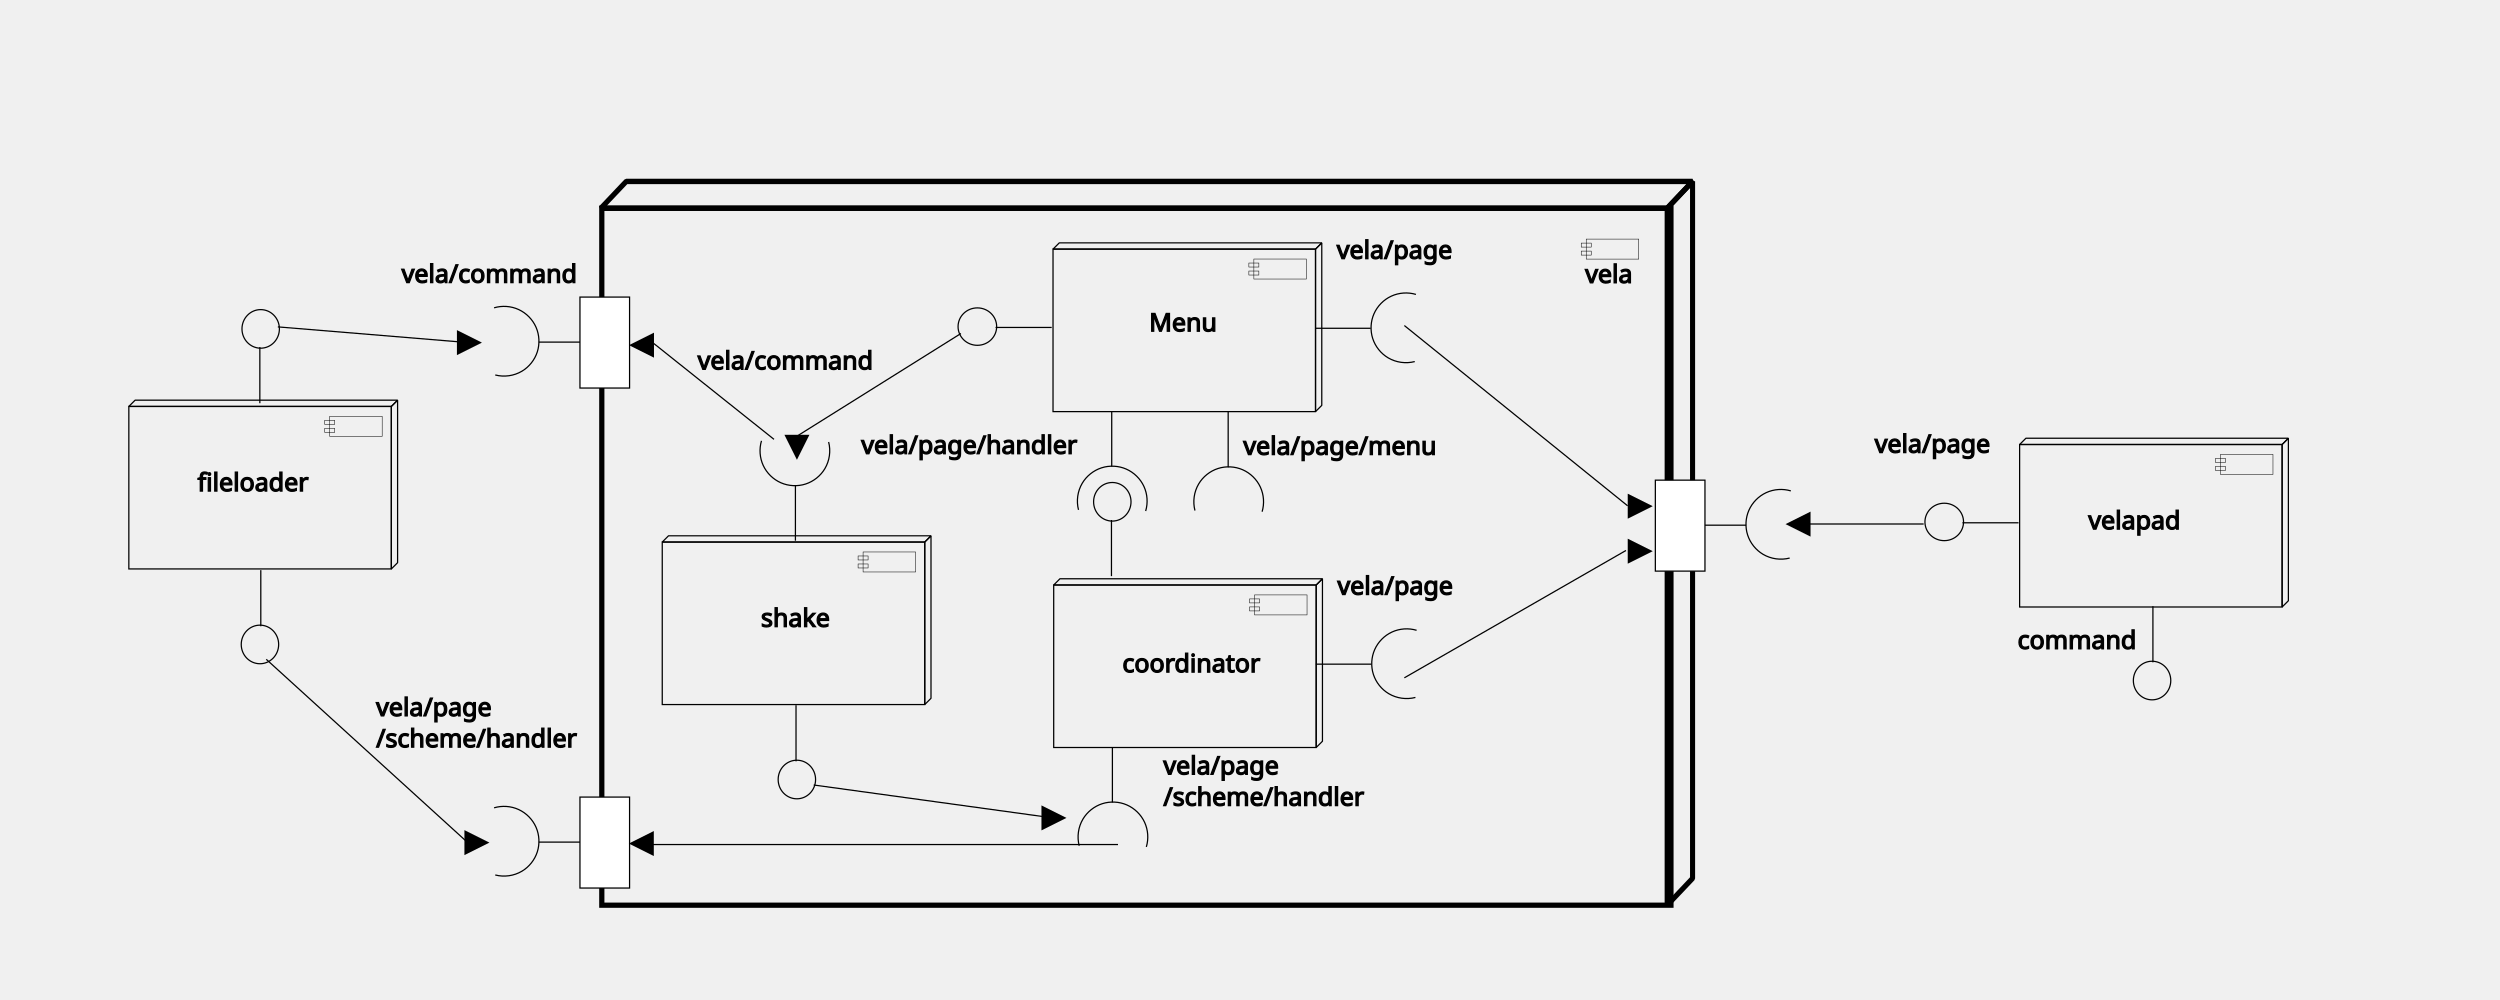
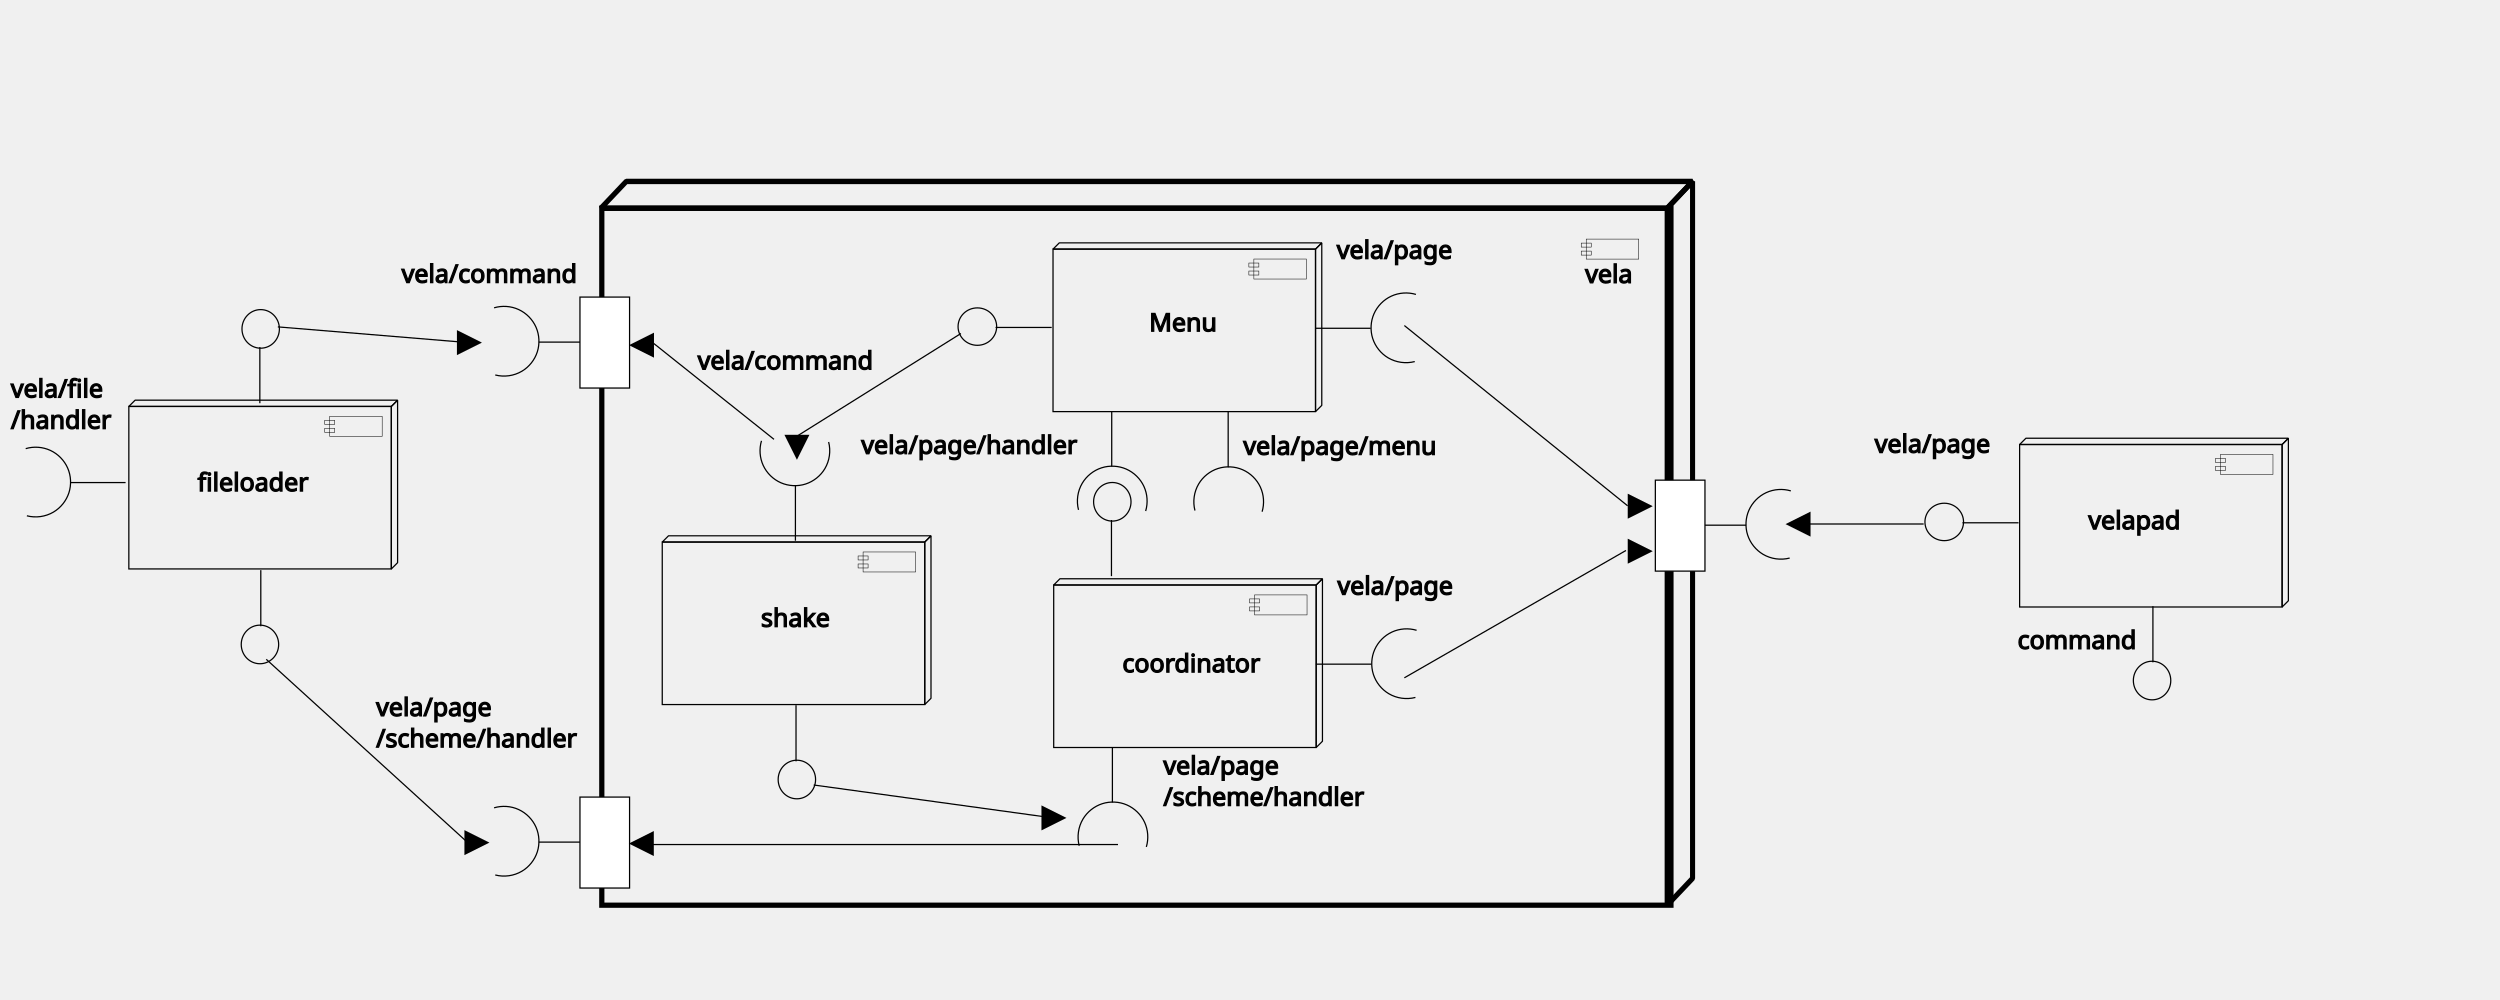
<svg xmlns="http://www.w3.org/2000/svg" viewBox="165 100 2000 800" id="svg4022" version="1.1" width="100%" height="100%" style="stroke:#000000">
  <defs id="defs4148">
    </defs>
  <style type="text/css" id="style4024">
* {
	stroke: black;
}

text {
	fill: black;
	stroke: none;
	font-size: 10px;
	font-family: sans-serif;
}

rect, ellipse {
	fill: white;
}

polygon {
	stroke-miterlimit: 1;
	fill: white;
}
</style>
  <text xml:space="preserve" style="font-size:40px;font-style:normal;font-weight:normal;line-height:125%;letter-spacing:0px;word-spacing:0px;fill:#000000;fill-opacity:1;stroke:none;font-family:Sans;-inkscape-font-specification:Sans" x="225.602" y="1067.237" id="text4386">
    <tspan id="tspan4388" style="font-style:normal;stroke:#000000;-inkscape-font-specification:Sans" x="225.602" y="1067.237" />
  </text>
  <text xml:space="preserve" style="font-size:20px;font-style:normal;font-weight:normal;line-height:125%;letter-spacing:0px;word-spacing:0px;fill:#000000;fill-opacity:1;stroke:none;font-family:Sans;-inkscape-font-specification:Sans" x="723.169" y="395.487" id="text7146">
    <tspan id="tspan7148" style="stroke:#000000" x="723.169" y="395.487">vela/command</tspan>
  </text>
  <g id="g4231" transform="translate(-0.58463,348.7692)" style="stroke:#000000">
    <rect style="fill:none;stroke:#000000" id="rect4044-5-4-2-4-6" height="130" width="210" y="184.874" x="695.381" />
    <g transform="translate(149.5207,45.45247)" style="fill:none;stroke:#000000" id="g3301-9-0-7-7">
      <polygon points="590,235 585,240 375,240 380,235 " id="polygon4046-6-2-15-7-7" transform="translate(170.8606,-100.578)" style="fill:none;stroke:#000000;stroke-miterlimit:1" />
      <polygon points="590,365 585,370 585,240 590,235 " id="polygon4048-6-0-8-5-5" transform="translate(170.8606,-100.578)" style="fill:none;stroke:#000000;stroke-miterlimit:1" />
    </g>
    <g style="fill:none;stroke:#000000" transform="matrix(0.4,0,0,0.4,698.053,140.807)" id="g4274-8-3-5-4-4-5">
      <rect style="fill:none;stroke:#000000" x="395" y="130" width="105" height="40" id="rect4090-5-5-8-8-9-4" />
      <rect style="fill:none;stroke:#000000" x="385" y="138" width="20" height="8" id="rect4092-1-9-4-9-9-1" />
      <rect style="fill:none;stroke:#000000" x="385" y="154" width="20" height="8" id="rect4094-3-4-9-7-2-7" />
    </g>
  </g>
  <text xml:space="preserve" style="font-size:20px;font-style:normal;font-weight:normal;line-height:125%;letter-spacing:0px;word-spacing:0px;fill:#000000;fill-opacity:1;stroke:none;font-family:Sans;-inkscape-font-specification:Sans" x="773.783" y="601.371" id="text4287">
    <tspan id="tspan4289" style="stroke:#000000" x="773.783" y="601.371">shake</tspan>
  </text>
  <g id="g7115" transform="matrix(0,-1,-1,0,1009.32,978.6738)" style="stroke:#000000">
    <path d="m 309.669,27.077 c 0,8.267 -6.911,14.969 -15.437,14.969 -8.525,0 -15.437,-6.702 -15.437,-14.969 0,-8.267 6.911,-14.969 15.437,-14.969 8.525,0 15.437,6.702 15.437,14.969 z" id="path4963-2-2-4-4-5-4" style="opacity:0.99;fill:none;stroke:#000000;stroke-width:1;stroke-linecap:butt;stroke-linejoin:bevel;stroke-miterlimit:0;stroke-opacity:1;stroke-dasharray:none" transform="matrix(1,0,0,-1,-39.16464,233.9039)" />
    <path id="path3930" d="m 269.618,207.504 44.907,0" style="fill:none;stroke:#000000;stroke-width:1px;stroke-linecap:butt;stroke-linejoin:miter;stroke-opacity:1" />
  </g>
  <g id="g4341" transform="matrix(-1,0,0,-1,1240.719,805.8995)" style="stroke:#000000">
    <path id="path4999-4-0-0-3-8" d="m 466.536,353.247 c 1.933,-6.453 1.424,-13.606 -1.404,-19.721 -2.828,-6.114 -7.949,-11.134 -14.118,-13.84 -6.169,-2.705 -13.331,-3.072 -19.745,-1.011 -6.413,2.062 -12.02,6.533 -15.458,12.326 -3.757,6.333 -4.861,14.185 -2.995,21.308" style="fill:none;stroke:#000000;stroke-width:1px;stroke-linecap:butt;stroke-linejoin:miter;stroke-opacity:1" />
    <path id="path4337" d="m 439.385,317.662 0,-44.323" style="fill:none;stroke:#000000;stroke-width:1px;stroke-linecap:butt;stroke-linejoin:miter;stroke-opacity:1" />
  </g>
  <text xml:space="preserve" style="font-size:40px;font-style:normal;font-weight:normal;line-height:125%;letter-spacing:0px;word-spacing:0px;fill:#000000;fill-opacity:1;stroke:none;font-family:Sans;-inkscape-font-specification:Sans" x="608.925" y="1069.962" id="text4386-7">
    <tspan id="tspan4388-9" style="font-style:normal;stroke:#000000;-inkscape-font-specification:Sans" x="608.925" y="1069.962" />
  </text>
  <g id="g4231-2" transform="translate(1085.323,270.7242)" style="stroke:#000000">
    <rect style="fill:none;stroke:#000000" id="rect4044-5-4-2-4-6-7" height="130" width="210" y="184.874" x="695.381" />
    <g transform="translate(149.5207,45.45247)" style="fill:none;stroke:#000000" id="g3301-9-0-7-7-9">
      <polygon points="590,235 585,240 375,240 380,235 " id="polygon4046-6-2-15-7-7-1" transform="translate(170.8606,-100.578)" style="fill:none;stroke:#000000;stroke-miterlimit:1" />
      <polygon points="590,365 585,370 585,240 590,235 " id="polygon4048-6-0-8-5-5-3" transform="translate(170.8606,-100.578)" style="fill:none;stroke:#000000;stroke-miterlimit:1" />
    </g>
    <g style="fill:none;stroke:#000000" transform="matrix(0.4,0,0,0.4,698.053,140.807)" id="g4274-8-3-5-4-4-5-9">
      <rect style="fill:none;stroke:#000000" x="395" y="130" width="105" height="40" id="rect4090-5-5-8-8-9-4-6" />
      <rect style="fill:none;stroke:#000000" x="385" y="138" width="20" height="8" id="rect4092-1-9-4-9-9-1-6" />
      <rect style="fill:none;stroke:#000000" x="385" y="154" width="20" height="8" id="rect4094-3-4-9-7-2-7-8" />
    </g>
  </g>
  <g transform="translate(1465.323,310.7242)" style="stroke:#000000" id="g7115-5">
    <path d="m 309.669,27.077 c 0,8.267 -6.911,14.969 -15.437,14.969 -8.525,0 -15.437,-6.702 -15.437,-14.969 0,-8.267 6.911,-14.969 15.437,-14.969 8.525,0 15.437,6.702 15.437,14.969 z" id="path4963-2-2-4-4-5-4-77" style="opacity:0.99;fill:none;stroke:#000000;stroke-width:1;stroke-linecap:butt;stroke-linejoin:bevel;stroke-miterlimit:0;stroke-opacity:1;stroke-dasharray:none" transform="matrix(1,0,0,-1,-39.16464,233.9039)" />
    <path id="path3930-5" d="m 269.618,207.504 44.907,0" style="fill:none;stroke:#000000;stroke-width:1px;stroke-linecap:butt;stroke-linejoin:miter;stroke-opacity:1" />
  </g>
  <text xml:space="preserve" style="font-size:20px;font-style:normal;font-weight:normal;line-height:125%;letter-spacing:0px;word-spacing:0px;fill:#000000;fill-opacity:1;stroke:none;font-family:Sans;-inkscape-font-specification:Sans" x="1664.775" y="462.095" id="text4283-0">
    <tspan id="tspan4285-2" style="stroke:#000000" x="1664.775" y="462.095">vela/page</tspan>
  </text>
  <text xml:space="preserve" style="font-size:20px;font-style:normal;font-weight:normal;line-height:125%;letter-spacing:0px;word-spacing:0px;fill:#000000;fill-opacity:1;stroke:none;font-family:Sans;-inkscape-font-specification:Sans" x="1835.69" y="523.326" id="text4287-1">
    <tspan id="tspan4289-8" style="stroke:#000000" x="1835.69" y="523.326">velapad</tspan>
  </text>
  <g transform="matrix(0,-1,1,0,1679.826,899.4977)" style="stroke:#000000" id="g7115-3">
    <path d="m 309.669,27.077 c 0,8.267 -6.911,14.969 -15.437,14.969 -8.525,0 -15.437,-6.702 -15.437,-14.969 0,-8.267 6.911,-14.969 15.437,-14.969 8.525,0 15.437,6.702 15.437,14.969 z" id="path4963-2-2-4-4-5-4-7" style="opacity:0.99;fill:none;stroke:#000000;stroke-width:1;stroke-linecap:butt;stroke-linejoin:bevel;stroke-miterlimit:0;stroke-opacity:1;stroke-dasharray:none" transform="matrix(1,0,0,-1,-39.16464,233.9039)" />
    <path id="path3930-2" d="m 269.618,207.504 44.907,0" style="fill:none;stroke:#000000;stroke-width:1px;stroke-linecap:butt;stroke-linejoin:miter;stroke-opacity:1" />
  </g>
  <text xml:space="preserve" style="font-size:20px;font-style:normal;font-weight:normal;line-height:125%;letter-spacing:0px;word-spacing:0px;fill:#000000;fill-opacity:1;stroke:none;font-family:Sans;-inkscape-font-specification:Sans" x="1779.077" y="619.073" id="text7146-6">
    <tspan id="tspan7148-6" style="stroke:#000000" x="1779.077" y="619.073">command</tspan>
  </text>
  <text xml:space="preserve" style="font-size:40px;font-style:normal;font-weight:normal;line-height:125%;letter-spacing:0px;word-spacing:0px;fill:#000000;fill-opacity:1;stroke:none;font-family:Sans;-inkscape-font-specification:Sans" x="568.133" y="1337.099" id="text4386-6">
    <tspan id="tspan4388-8" style="font-style:normal;stroke:#000000;-inkscape-font-specification:Sans" x="568.133" y="1337.099" />
  </text>
  <text xml:space="preserve" style="font-size:20px;font-style:normal;font-weight:normal;line-height:125%;letter-spacing:0px;word-spacing:0px;fill:#000000;fill-opacity:1;stroke:none;font-family:Sans;-inkscape-font-specification:Sans" x="1084.388" y="365.022" id="text4207">
    <tspan id="tspan4209" style="stroke:#000000" x="1084.388" y="365.022">Menu</tspan>
  </text>
  <g transform="translate(312.0387,114.421)" style="stroke:#000000" id="g4231-4">
    <rect style="fill:none;stroke:#000000" id="rect4044-5-4-2-4-6-2" height="130" width="210" y="184.874" x="695.381" />
    <g transform="translate(149.5207,45.45247)" style="fill:none;stroke:#000000" id="g3301-9-0-7-7-5">
      <polygon points="375,240 380,235 590,235 585,240 " id="polygon4046-6-2-15-7-7-8" transform="translate(170.8606,-100.578)" style="fill:none;stroke:#000000;stroke-miterlimit:1" />
      <polygon points="585,240 590,235 590,365 585,370 " id="polygon4048-6-0-8-5-5-5" transform="translate(170.8606,-100.578)" style="fill:none;stroke:#000000;stroke-miterlimit:1" />
    </g>
    <g style="fill:none;stroke:#000000" transform="matrix(0.4,0,0,0.4,698.053,140.807)" id="g4274-8-3-5-4-4-5-3">
      <rect style="fill:none;stroke:#000000" x="395" y="130" width="105" height="40" id="rect4090-5-5-8-8-9-4-7" />
      <rect style="fill:none;stroke:#000000" x="385" y="138" width="20" height="8" id="rect4092-1-9-4-9-9-1-11" />
      <rect style="fill:none;stroke:#000000" x="385" y="154" width="20" height="8" id="rect4094-3-4-9-7-2-7-4" />
    </g>
  </g>
  <text xml:space="preserve" style="font-size:20px;font-style:normal;font-weight:normal;line-height:125%;letter-spacing:0px;word-spacing:0px;fill:#000000;fill-opacity:1;stroke:none;font-family:Sans;-inkscape-font-specification:Sans" x="1234.444" y="306.956" id="text4283-2">
    <tspan id="tspan4285-8" style="stroke:#000000" x="1234.444" y="306.956">vela/page</tspan>
  </text>
  <g transform="translate(674.9924,155.5846)" style="stroke:#000000" id="g4345">
    <path id="path4999-4-0-0-3" d="m 622.745,179.947 c -6.453,-1.933 -13.606,-1.424 -19.721,1.404 -6.114,2.828 -11.134,7.949 -13.84,14.118 -2.705,6.169 -3.072,13.331 -1.011,19.745 2.062,6.413 6.533,12.02 12.326,15.458 6.333,3.757 14.185,4.861 21.308,2.995" style="fill:none;stroke:#000000;stroke-width:1px;stroke-linecap:butt;stroke-linejoin:miter;stroke-opacity:1" />
    <path id="path4331" d="m 586.583,207.036 -44.439,0" style="fill:none;stroke:#000000;stroke-width:1px;stroke-linecap:butt;stroke-linejoin:miter;stroke-opacity:1" />
  </g>
  <g id="g4341-4" transform="translate(614.9924,155.5846)" style="stroke:#000000">
    <path id="path4999-4-0-0-3-8-2" d="m 466.536,353.247 c 1.933,-6.453 1.424,-13.606 -1.404,-19.721 -2.828,-6.114 -7.949,-11.134 -14.118,-13.84 -6.169,-2.705 -13.331,-3.072 -19.745,-1.011 -6.413,2.062 -12.02,6.533 -15.458,12.326 -3.757,6.333 -4.861,14.185 -2.995,21.308" style="fill:none;stroke:#000000;stroke-width:1px;stroke-linecap:butt;stroke-linejoin:miter;stroke-opacity:1" />
    <path id="path4337-3" d="m 439.385,317.662 0,-44.323" style="fill:none;stroke:#000000;stroke-width:1px;stroke-linecap:butt;stroke-linejoin:miter;stroke-opacity:1" />
  </g>
  <g id="g16736" transform="translate(540,1220)" style="stroke:#000000">
    <path d="m 309.669,27.077 c 0,8.267 -6.911,14.969 -15.437,14.969 -8.525,0 -15.437,-6.702 -15.437,-14.969 0,-8.267 6.911,-14.969 15.437,-14.969 8.525,0 15.437,6.702 15.437,14.969 z" id="path4963-2-2-4-4-5-4-9" style="opacity:0.99;fill:none;stroke:#000000;stroke-width:1;stroke-linecap:butt;stroke-linejoin:bevel;stroke-miterlimit:0;stroke-opacity:1;stroke-dasharray:none" transform="matrix(1,0,0,-1,112.6546,-831.6426)" />
    <path id="path3930-1" d="m 421.438,-858.042 44.907,0" style="fill:none;stroke:#000000;stroke-width:1px;stroke-linecap:butt;stroke-linejoin:miter;stroke-opacity:1" />
  </g>
  <text xml:space="preserve" style="font-size:20px;font-style:normal;font-weight:normal;line-height:125%;letter-spacing:0px;word-spacing:0px;fill:#000000;fill-opacity:1;stroke:none;font-family:Sans;-inkscape-font-specification:Sans" x="1159.677" y="463.734" id="text4325-4">
    <tspan id="tspan4327-1" style="stroke:#000000" x="1159.677" y="463.734">vela/page/menu</tspan>
  </text>
  <g id="g4341-8" transform="translate(708.1479,156.1253)" style="stroke:#000000">
    <path id="path4999-4-0-0-3-8-6" d="m 466.536,353.247 c 1.933,-6.453 1.424,-13.606 -1.404,-19.721 -2.828,-6.114 -7.949,-11.134 -14.118,-13.84 -6.169,-2.705 -13.331,-3.072 -19.745,-1.011 -6.413,2.062 -12.02,6.533 -15.458,12.326 -3.757,6.333 -4.861,14.185 -2.995,21.308" style="fill:none;stroke:#000000;stroke-width:1px;stroke-linecap:butt;stroke-linejoin:miter;stroke-opacity:1" />
    <path id="path4337-6" d="m 439.385,317.662 0,-44.323" style="fill:none;stroke:#000000;stroke-width:1px;stroke-linecap:butt;stroke-linejoin:miter;stroke-opacity:1" />
  </g>
  <text xml:space="preserve" style="font-size:40px;font-style:normal;font-weight:normal;line-height:125%;letter-spacing:0px;word-spacing:0px;fill:#000000;fill-opacity:1;stroke:none;font-family:Sans;-inkscape-font-specification:Sans" x="568.674" y="1615.805" id="text4386-5">
    <tspan id="tspan4388-89" style="font-style:normal;stroke:#000000;-inkscape-font-specification:Sans" x="568.674" y="1615.805" />
  </text>
  <g id="g11021">
    <rect style="fill:none;stroke:#000000;stroke-width:4.18" id="rect4044-5-4-2-4-6-2-1" height="557.577" width="855.32" y="266.581" x="646.442" />
    <g transform="matrix(4.062091,0,0,4.289057,-1571.635,-331.4074)" style="fill:none;stroke:#000000" id="g3301-9-0-7-7-5-2">
      <polygon points="375,240 380,235 590,235 585,240 " id="polygon4046-6-2-15-7-7-8-3" transform="translate(170.8606,-100.578)" style="fill:none;stroke:#000000;stroke-miterlimit:1" />
      <polygon points="585,240 590,235 590,365 585,370 " id="polygon4048-6-0-8-5-5-5-6" transform="translate(170.8606,-100.578)" style="fill:none;stroke:#000000;stroke-miterlimit:1" />
    </g>
  </g>
  <g id="g4274-8-3-5-4-4-5-3-9" transform="matrix(0.4,0,0,0.4,1275.987,239.2784)" style="fill:none;stroke:#000000">
    <rect id="rect4090-5-5-8-8-9-4-7-2" height="40" width="105" y="130" x="395" style="fill:none;stroke:#000000" />
    <rect id="rect4092-1-9-4-9-9-1-11-87" height="8" width="20" y="138" x="385" style="fill:none;stroke:#000000" />
    <rect id="rect4094-3-4-9-7-2-7-4-8" height="8" width="20" y="154" x="385" style="fill:none;stroke:#000000" />
  </g>
  <path id="path3128-4-2-1-2" d="m 1561.91,520.145 -34.616,0" style="fill:#ffffff;fill-opacity:1;stroke:#000000;stroke-width:1px;stroke-linecap:butt;stroke-linejoin:miter;stroke-opacity:1" />
  <g id="g16684" transform="translate(540,1220)" style="stroke:#000000">
    <path style="fill:none;stroke:#000000;stroke-width:1px;stroke-linecap:butt;stroke-linejoin:miter;stroke-opacity:1" d="m 1057.672,-727.281 c -6.453,-1.933 -13.607,-1.424 -19.721,1.404 -6.114,2.828 -11.134,7.949 -13.84,14.118 -2.705,6.169 -3.072,13.331 -1.01,19.745 2.062,6.413 6.533,12.02 12.326,15.458 6.333,3.757 14.185,4.861 21.308,2.995" id="path4999-4-0-1-6" />
    <rect y="-735.877" x="949.277" height="72.769" width="39.692" id="rect15818" style="fill:#ffffff;fill-opacity:1;stroke:#000000;stroke-opacity:1" />
  </g>
  <polygon points="290,147.5 290,152.5 285,150 " style="fill:#000000;stroke:none" id="polygon4130-3-6-3" transform="matrix(-4,0,0,4,2627.185,-95.0462)" />
  <polygon transform="matrix(-4,0,0,4,2627.185,-59.0462)" id="polygon16624" style="fill:#000000;stroke:none" points="290,152.5 285,150 290,147.5 " />
  <path style="fill:none;stroke:#000000;stroke-width:1px;stroke-linecap:butt;stroke-linejoin:miter;stroke-opacity:1" d="M 1467.092,504.646 1288.477,360.431" id="path16626" />
  <path style="fill:none;stroke:#000000;stroke-width:1px;stroke-linecap:butt;stroke-linejoin:miter;stroke-opacity:1" d="M 1465.769,540.369 1288.477,642.246" id="path16630" />
  <polygon points="285,150 290,147.5 290,152.5 " style="fill:#000000;stroke:none" id="polygon4130-3-6-7" transform="matrix(4,0,0,4,453.4308,-80.7077)" />
  <path style="fill:none;stroke:#000000;stroke-width:1px;stroke-linecap:butt;stroke-linejoin:miter;stroke-opacity:1" d="m 1612.631,519.2 91.292,0" id="path16652" />
  <g id="g16778" transform="translate(412.9846,1467.539)" style="stroke:#000000">
    <path id="path16663" d="m 147.277,-721.281 c 6.453,-1.933 13.606,-1.424 19.721,1.404 6.114,2.828 11.134,7.949 13.84,14.118 2.706,6.169 3.072,13.331 1.011,19.745 -2.062,6.413 -6.533,12.02 -12.326,15.458 -6.333,3.757 -14.185,4.861 -21.308,2.995" style="fill:none;stroke:#000000;stroke-width:1px;stroke-linecap:butt;stroke-linejoin:miter;stroke-opacity:1" />
    <path id="path16665" d="m 183.039,-693.855 34.616,0" style="fill:#ffffff;fill-opacity:1;stroke:#000000;stroke-width:1px;stroke-linecap:butt;stroke-linejoin:miter;stroke-opacity:1" />
    <rect transform="scale(-1,1)" style="fill:#ffffff;fill-opacity:1;stroke:#000000;stroke-opacity:1" id="rect16667" width="39.692" height="72.769" x="-255.672" y="-729.877" />
  </g>
  <polygon points="285,150 290,147.5 290,152.5 " style="fill:#000000;stroke:none" id="polygon4130-3-6-9" transform="matrix(4,0,0,4,-471.9539,174.8307)" />
  <g id="g16772" transform="translate(540,1220)" style="stroke:#000000" />
  <polygon transform="matrix(4,0,0,4,-471.8077,-223.8693)" id="polygon16794" style="fill:#000000;stroke:none" points="290,147.5 290,152.5 285,150 " />
  <text xml:space="preserve" style="font-size:40px;font-style:normal;font-weight:normal;line-height:125%;letter-spacing:0px;word-spacing:0px;fill:#000000;fill-opacity:1;stroke:none;font-family:Sans;-inkscape-font-specification:Sans" x="18.238" y="614.552" id="text4386-8">
    <tspan id="tspan4388-3" style="font-style:normal;stroke:#000000;-inkscape-font-specification:Sans" x="18.238" y="614.552" />
  </text>
  <text xml:space="preserve" style="font-size:40px;font-style:normal;font-weight:normal;line-height:125%;letter-spacing:0px;word-spacing:0px;fill:#000000;fill-opacity:1;stroke:none;font-family:Sans;-inkscape-font-specification:Sans" x="821.8" y="35.319" id="text4386-3">
    <tspan id="tspan4388-0" style="font-style:normal;stroke:#000000;-inkscape-font-specification:Sans" x="821.8" y="35.319" />
  </text>
  <polygon points="290,147.5 290,152.5 285,150 " style="fill:#000000;stroke:none" id="polygon15750" transform="matrix(-4,0,0,4,2158.162,154.3153)" />
  <polygon transform="matrix(-4,0,0,4,1690.538,-225.9077)" id="polygon16794-6" style="fill:#000000;stroke:none" points="290,152.5 285,150 290,147.5 " />
  <text xml:space="preserve" style="font-size:20px;font-style:normal;font-weight:normal;line-height:125%;letter-spacing:0px;word-spacing:0px;fill:#000000;fill-opacity:1;stroke:none;font-family:Sans;-inkscape-font-specification:Sans" x="465.924" y="672.755" id="text4325-2">
    <tspan id="tspan4327-0" style="stroke:#000000" x="465.924" y="672.755">vela/page</tspan>
    <tspan style="stroke:#000000" x="465.924" y="697.755" id="tspan3818">/scheme/handler</tspan>
  </text>
  <rect x="268.072" y="425.146" width="210" height="130" id="rect4044-5-4-2-4-6-2-68" style="fill:none;stroke:#000000" />
  <g id="g3301-9-0-7-7-5-4" style="fill:none;stroke:#000000" transform="translate(-277.7885,285.7238)">
    <polygon style="fill:none;stroke:#000000;stroke-miterlimit:1" transform="translate(170.8606,-100.578)" id="polygon4046-6-2-15-7-7-8-9" points="380,235 590,235 585,240 375,240 " />
    <polygon style="fill:none;stroke:#000000;stroke-miterlimit:1" transform="translate(170.8606,-100.578)" id="polygon4048-6-0-8-5-5-5-8" points="590,235 590,365 585,370 585,240 " />
  </g>
  <g id="g4274-8-3-5-4-4-5-3-2" transform="matrix(0.4,0,0,0.4,270.7439,381.0783)" style="fill:none;stroke:#000000">
    <rect id="rect4090-5-5-8-8-9-4-7-20" height="40" width="105" y="130" x="395" style="fill:none;stroke:#000000" />
    <rect id="rect4092-1-9-4-9-9-1-11-33" height="8" width="20" y="138" x="385" style="fill:none;stroke:#000000" />
    <rect id="rect4094-3-4-9-7-2-7-4-84" height="8" width="20" y="154" x="385" style="fill:none;stroke:#000000" />
  </g>
  <text xml:space="preserve" style="font-size:20px;font-style:normal;font-weight:normal;line-height:125%;letter-spacing:0px;word-spacing:0px;fill:#000000;fill-opacity:1;stroke:none;font-family:Sans;-inkscape-font-specification:Sans" x="323.04" y="492.872" id="text4207-0">
    <tspan id="tspan4209-5" style="stroke:#000000" x="323.04" y="492.872">fileloader</tspan>
  </text>
  <g transform="matrix(0,1,-1,0,579.2448,91.22525)" style="stroke:#000000" id="g13215-88">
    <path d="m 309.669,27.077 c 0,8.267 -6.911,14.969 -15.437,14.969 -8.525,0 -15.437,-6.702 -15.437,-14.969 0,-8.267 6.911,-14.969 15.437,-14.969 8.525,0 15.437,6.702 15.437,14.969 z" id="path4963-2-2-4-4-5-4-9-8" style="opacity:0.99;fill:none;stroke:#000000;stroke-width:1;stroke-linecap:butt;stroke-linejoin:bevel;stroke-miterlimit:0;stroke-opacity:1;stroke-dasharray:none" transform="matrix(1,0,0,-1,-22.33783,232.7728)" />
    <path id="path3930-1-7" d="m 286.445,206.373 44.907,0" style="fill:none;stroke:#000000;stroke-width:1px;stroke-linecap:butt;stroke-linejoin:miter;stroke-opacity:1" />
  </g>
  <text xml:space="preserve" style="font-size:20px;font-style:normal;font-weight:normal;line-height:125%;letter-spacing:0px;word-spacing:0px;fill:#000000;fill-opacity:1;stroke:none;font-family:Sans;-inkscape-font-specification:Sans" x="486.325" y="326.095" id="text8647-5">
    <tspan id="tspan8649-0" style="stroke:#000000" x="486.325" y="326.095">vela/command</tspan>
  </text>
  <g transform="matrix(0,-1,1,0,167.2647,887.4507)" style="stroke:#000000" id="g13215-8-0">
    <path d="m 309.669,27.077 c 0,8.267 -6.911,14.969 -15.437,14.969 -8.525,0 -15.437,-6.702 -15.437,-14.969 0,-8.267 6.911,-14.969 15.437,-14.969 8.525,0 15.437,6.702 15.437,14.969 z" id="path4963-2-2-4-4-5-4-9-1-9" style="opacity:0.99;fill:none;stroke:#000000;stroke-width:1;stroke-linecap:butt;stroke-linejoin:bevel;stroke-miterlimit:0;stroke-opacity:1;stroke-dasharray:none" transform="matrix(1,0,0,-1,-22.33783,232.7728)" />
    <path id="path3930-1-3-0" d="m 286.445,206.373 44.907,0" style="fill:none;stroke:#000000;stroke-width:1px;stroke-linecap:butt;stroke-linejoin:miter;stroke-opacity:1" />
  </g>
  <g id="g10866" transform="translate(0,-10)" style="stroke:#000000">
    <text id="text4207-5" y="647.728" x="1062.929" style="font-size:20px;font-style:normal;font-weight:normal;line-height:125%;letter-spacing:0px;word-spacing:0px;fill:#000000;fill-opacity:1;stroke:none;font-family:Sans;-inkscape-font-specification:Sans" xml:space="preserve">
      <tspan y="647.728" x="1062.929" style="stroke:#000000" id="tspan4209-9">coordinator</tspan>
    </text>
    <g id="g4231-4-5" style="stroke:#000000" transform="translate(312.5796,393.1267)">
      <rect x="695.381" y="184.874" width="210" height="130" id="rect4044-5-4-2-4-6-2-6" style="fill:none;stroke:#000000" />
      <g id="g3301-9-0-7-7-5-9" style="fill:none;stroke:#000000" transform="translate(149.5207,45.45247)">
        <polygon style="fill:none;stroke:#000000;stroke-miterlimit:1" transform="translate(170.8606,-100.578)" id="polygon4046-6-2-15-7-7-8-4" points="585,240 375,240 380,235 590,235 " />
        <polygon style="fill:none;stroke:#000000;stroke-miterlimit:1" transform="translate(170.8606,-100.578)" id="polygon4048-6-0-8-5-5-5-9" points="585,370 585,240 590,235 590,365 " />
      </g>
      <g id="g4274-8-3-5-4-4-5-3-0" transform="matrix(0.4,0,0,0.4,698.053,140.807)" style="fill:none;stroke:#000000">
        <rect id="rect4090-5-5-8-8-9-4-7-6" height="40" width="105" y="130" x="395" style="fill:none;stroke:#000000" />
        <rect id="rect4092-1-9-4-9-9-1-11-8" height="8" width="20" y="138" x="385" style="fill:none;stroke:#000000" />
        <rect id="rect4094-3-4-9-7-2-7-4-7" height="8" width="20" y="154" x="385" style="fill:none;stroke:#000000" />
      </g>
    </g>
    <text id="text4283-1" y="585.661" x="1234.985" style="font-size:20px;font-style:normal;font-weight:normal;line-height:125%;letter-spacing:0px;word-spacing:0px;fill:#000000;fill-opacity:1;stroke:none;font-family:Sans;-inkscape-font-specification:Sans" xml:space="preserve">
      <tspan y="585.661" x="1234.985" style="stroke:#000000" id="tspan4285-7">vela/page</tspan>
    </text>
    <g id="g4345-9" style="stroke:#000000" transform="translate(675.5333,434.2903)">
      <path style="fill:none;stroke:#000000;stroke-width:1px;stroke-linecap:butt;stroke-linejoin:miter;stroke-opacity:1" d="m 622.745,179.947 c -6.453,-1.933 -13.606,-1.424 -19.721,1.404 -6.114,2.828 -11.134,7.949 -13.84,14.118 -2.705,6.169 -3.072,13.331 -1.011,19.745 2.062,6.413 6.533,12.02 12.326,15.458 6.333,3.757 14.185,4.861 21.308,2.995" id="path4999-4-0-0-3-2" />
      <path style="fill:none;stroke:#000000;stroke-width:1px;stroke-linecap:butt;stroke-linejoin:miter;stroke-opacity:1" d="m 586.583,207.036 -44.439,0" id="path4331-0" />
    </g>
    <g style="stroke:#000000" transform="translate(615.5333,434.2903)" id="g4341-7">
      <path style="fill:none;stroke:#000000;stroke-width:1px;stroke-linecap:butt;stroke-linejoin:miter;stroke-opacity:1" d="m 466.536,353.247 c 1.933,-6.453 1.424,-13.606 -1.404,-19.721 -2.828,-6.114 -7.949,-11.134 -14.118,-13.84 -6.169,-2.705 -13.331,-3.072 -19.745,-1.011 -6.413,2.062 -12.02,6.533 -15.458,12.326 -3.757,6.333 -4.861,14.185 -2.995,21.308" id="path4999-4-0-0-3-8-3" />
      <path style="fill:none;stroke:#000000;stroke-width:1px;stroke-linecap:butt;stroke-linejoin:miter;stroke-opacity:1" d="m 439.385,317.662 0,-44.323" id="path4337-38" />
    </g>
    <text id="text4325-2-4" y="729.493" x="1095.708" style="font-size:20px;font-style:normal;font-weight:normal;line-height:125%;letter-spacing:0px;word-spacing:0px;fill:#000000;fill-opacity:1;stroke:none;font-family:Sans;-inkscape-font-specification:Sans" xml:space="preserve">
      <tspan y="729.493" x="1095.708" style="stroke:#000000" id="tspan4327-0-2">vela/page</tspan>
      <tspan id="tspan3818-59" y="754.493" x="1095.708" style="stroke:#000000">/scheme/handler</tspan>
    </text>
    <g style="stroke:#000000" transform="matrix(0,1,-1,0,1940.292,-425.4)" id="g18769">
      <path transform="matrix(1,0,0,-1,642.6033,912.5236)" style="opacity:0.99;fill:none;stroke:#000000;stroke-width:1;stroke-linecap:butt;stroke-linejoin:bevel;stroke-miterlimit:0;stroke-opacity:1;stroke-dasharray:none" id="path4963-2-2-4-4-5-4-9-4" d="m 309.669,27.077 c 0,8.267 -6.911,14.969 -15.437,14.969 -8.525,0 -15.437,-6.702 -15.437,-14.969 0,-8.267 6.911,-14.969 15.437,-14.969 8.525,0 15.437,6.702 15.437,14.969 z" />
      <path style="fill:none;stroke:#000000;stroke-width:1px;stroke-linecap:butt;stroke-linejoin:miter;stroke-opacity:1" d="m 951.386,886.124 44.907,0" id="path3930-1-0" />
    </g>
  </g>
  <text xml:space="preserve" style="font-size:20px;font-style:normal;font-weight:normal;line-height:125%;letter-spacing:0px;word-spacing:0px;fill:#000000;fill-opacity:1;stroke:none;font-family:Sans;-inkscape-font-specification:Sans" x="854.055" y="462.996" id="text4325-2-9">
    <tspan style="stroke:#000000" x="854.055" y="462.996" id="tspan3818-3">vela/page/handler</tspan>
  </text>
  <path style="fill:none;stroke:#000000;stroke-width:1px;stroke-linecap:butt;stroke-linejoin:miter;stroke-opacity:1" d="m 521.292,675.631 373.108,0" id="path10893" transform="translate(165,100)" />
  <polygon points="290,152.5 285,150 290,147.5 " style="fill:#000000;stroke:none" id="polygon15750-2" transform="matrix(0,-4,-4,0,1402.539,1607.846)" />
  <path style="fill:none;stroke:#000000;stroke-width:1px;stroke-linecap:butt;stroke-linejoin:miter;stroke-opacity:1" d="M 637.723,348.831 768.708,266.8" id="path11066" transform="translate(165,100)" />
  <path style="fill:none;stroke:#000000;stroke-width:1px;stroke-linecap:butt;stroke-linejoin:miter;stroke-opacity:1" d="m 650.954,628 182.585,25.138" id="path11070" transform="translate(165,100)" />
  <g style="stroke:#000000" transform="translate(412.9846,1067.539)" id="g11074">
    <path style="fill:none;stroke:#000000;stroke-width:1px;stroke-linecap:butt;stroke-linejoin:miter;stroke-opacity:1" d="m 147.277,-721.281 c 6.453,-1.933 13.606,-1.424 19.721,1.404 6.114,2.828 11.134,7.949 13.84,14.118 2.706,6.169 3.072,13.331 1.011,19.745 -2.062,6.413 -6.533,12.02 -12.326,15.458 -6.333,3.757 -14.185,4.861 -21.308,2.995" id="path11076" />
    <path style="fill:#ffffff;fill-opacity:1;stroke:#000000;stroke-width:1px;stroke-linecap:butt;stroke-linejoin:miter;stroke-opacity:1" d="m 183.039,-693.855 34.616,0" id="path11078" />
    <rect y="-729.877" x="-255.672" height="72.769" width="39.692" id="rect11080" style="fill:#ffffff;fill-opacity:1;stroke:#000000;stroke-opacity:1" transform="scale(-1,1)" />
  </g>
  <path style="fill:none;stroke:#000000;stroke-width:1px;stroke-linecap:butt;stroke-linejoin:miter;stroke-opacity:1" d="m 521.292,273.415 97.908,78.062" id="path11082" transform="translate(165,100)" />
  <path style="fill:none;stroke:#000000;stroke-width:1px;stroke-linecap:butt;stroke-linejoin:miter;stroke-opacity:1" d="m 222.277,261.508 144.215,11.908" id="path11130" transform="translate(165,100)" />
  <polygon points="290,147.5 290,152.5 285,150 " style="fill:#000000;stroke:none" id="polygon11134" transform="matrix(-4,0,0,4,1696.538,174.0923)" />
  <path style="fill:none;stroke:#000000;stroke-width:1px;stroke-linecap:butt;stroke-linejoin:miter;stroke-opacity:1" d="M 213.015,527.446 374.431,674.308" id="path11136" transform="translate(165,100)" />
  <text xml:space="preserve" style="font-size:20px;font-style:normal;font-weight:normal;line-height:125%;letter-spacing:0px;word-spacing:0px;fill:#000000;fill-opacity:1;stroke:none;font-family:Sans;-inkscape-font-specification:Sans" x="1433.161" y="326.279" id="text11140">
    <tspan id="tspan11142" style="stroke:#000000" x="1433.161" y="326.279">vela</tspan>
  </text>
+   <g id="g4341-84" transform="matrix(0,-1,-1,0,538.8131,925.4523)" style="stroke:#000000">
+     <path id="path4999-4-0-0-3-8-35" d="m 466.536,353.247 c 1.933,-6.453 1.424,-13.606 -1.404,-19.721 -2.828,-6.114 -7.949,-11.134 -14.118,-13.84 -6.169,-2.705 -13.331,-3.072 -19.745,-1.011 -6.413,2.062 -12.02,6.533 -15.458,12.326 -3.757,6.333 -4.861,14.185 -2.995,21.308" style="fill:none;stroke:#000000;stroke-width:1px;stroke-linecap:butt;stroke-linejoin:miter;stroke-opacity:1" />
+     <path id="path4337-2" d="m 439.385,317.662 0,-44.323" style="fill:none;stroke:#000000;stroke-width:1px;stroke-linecap:butt;stroke-linejoin:miter;stroke-opacity:1" />
+   </g>
+   <text xml:space="preserve" style="font-size:20px;font-style:normal;font-weight:normal;line-height:125%;letter-spacing:0px;word-spacing:0px;fill:#000000;fill-opacity:1;stroke:none;font-family:Sans;-inkscape-font-specification:Sans" x="173.677" y="417.942" id="text4325-3">
+     <tspan style="stroke:#000000" x="173.677" y="417.942" id="tspan3818-4">vela/file</tspan>
+     <tspan style="stroke:#000000" x="173.677" y="442.942" id="tspan11469">/handler</tspan>
+   </text>
</svg>
